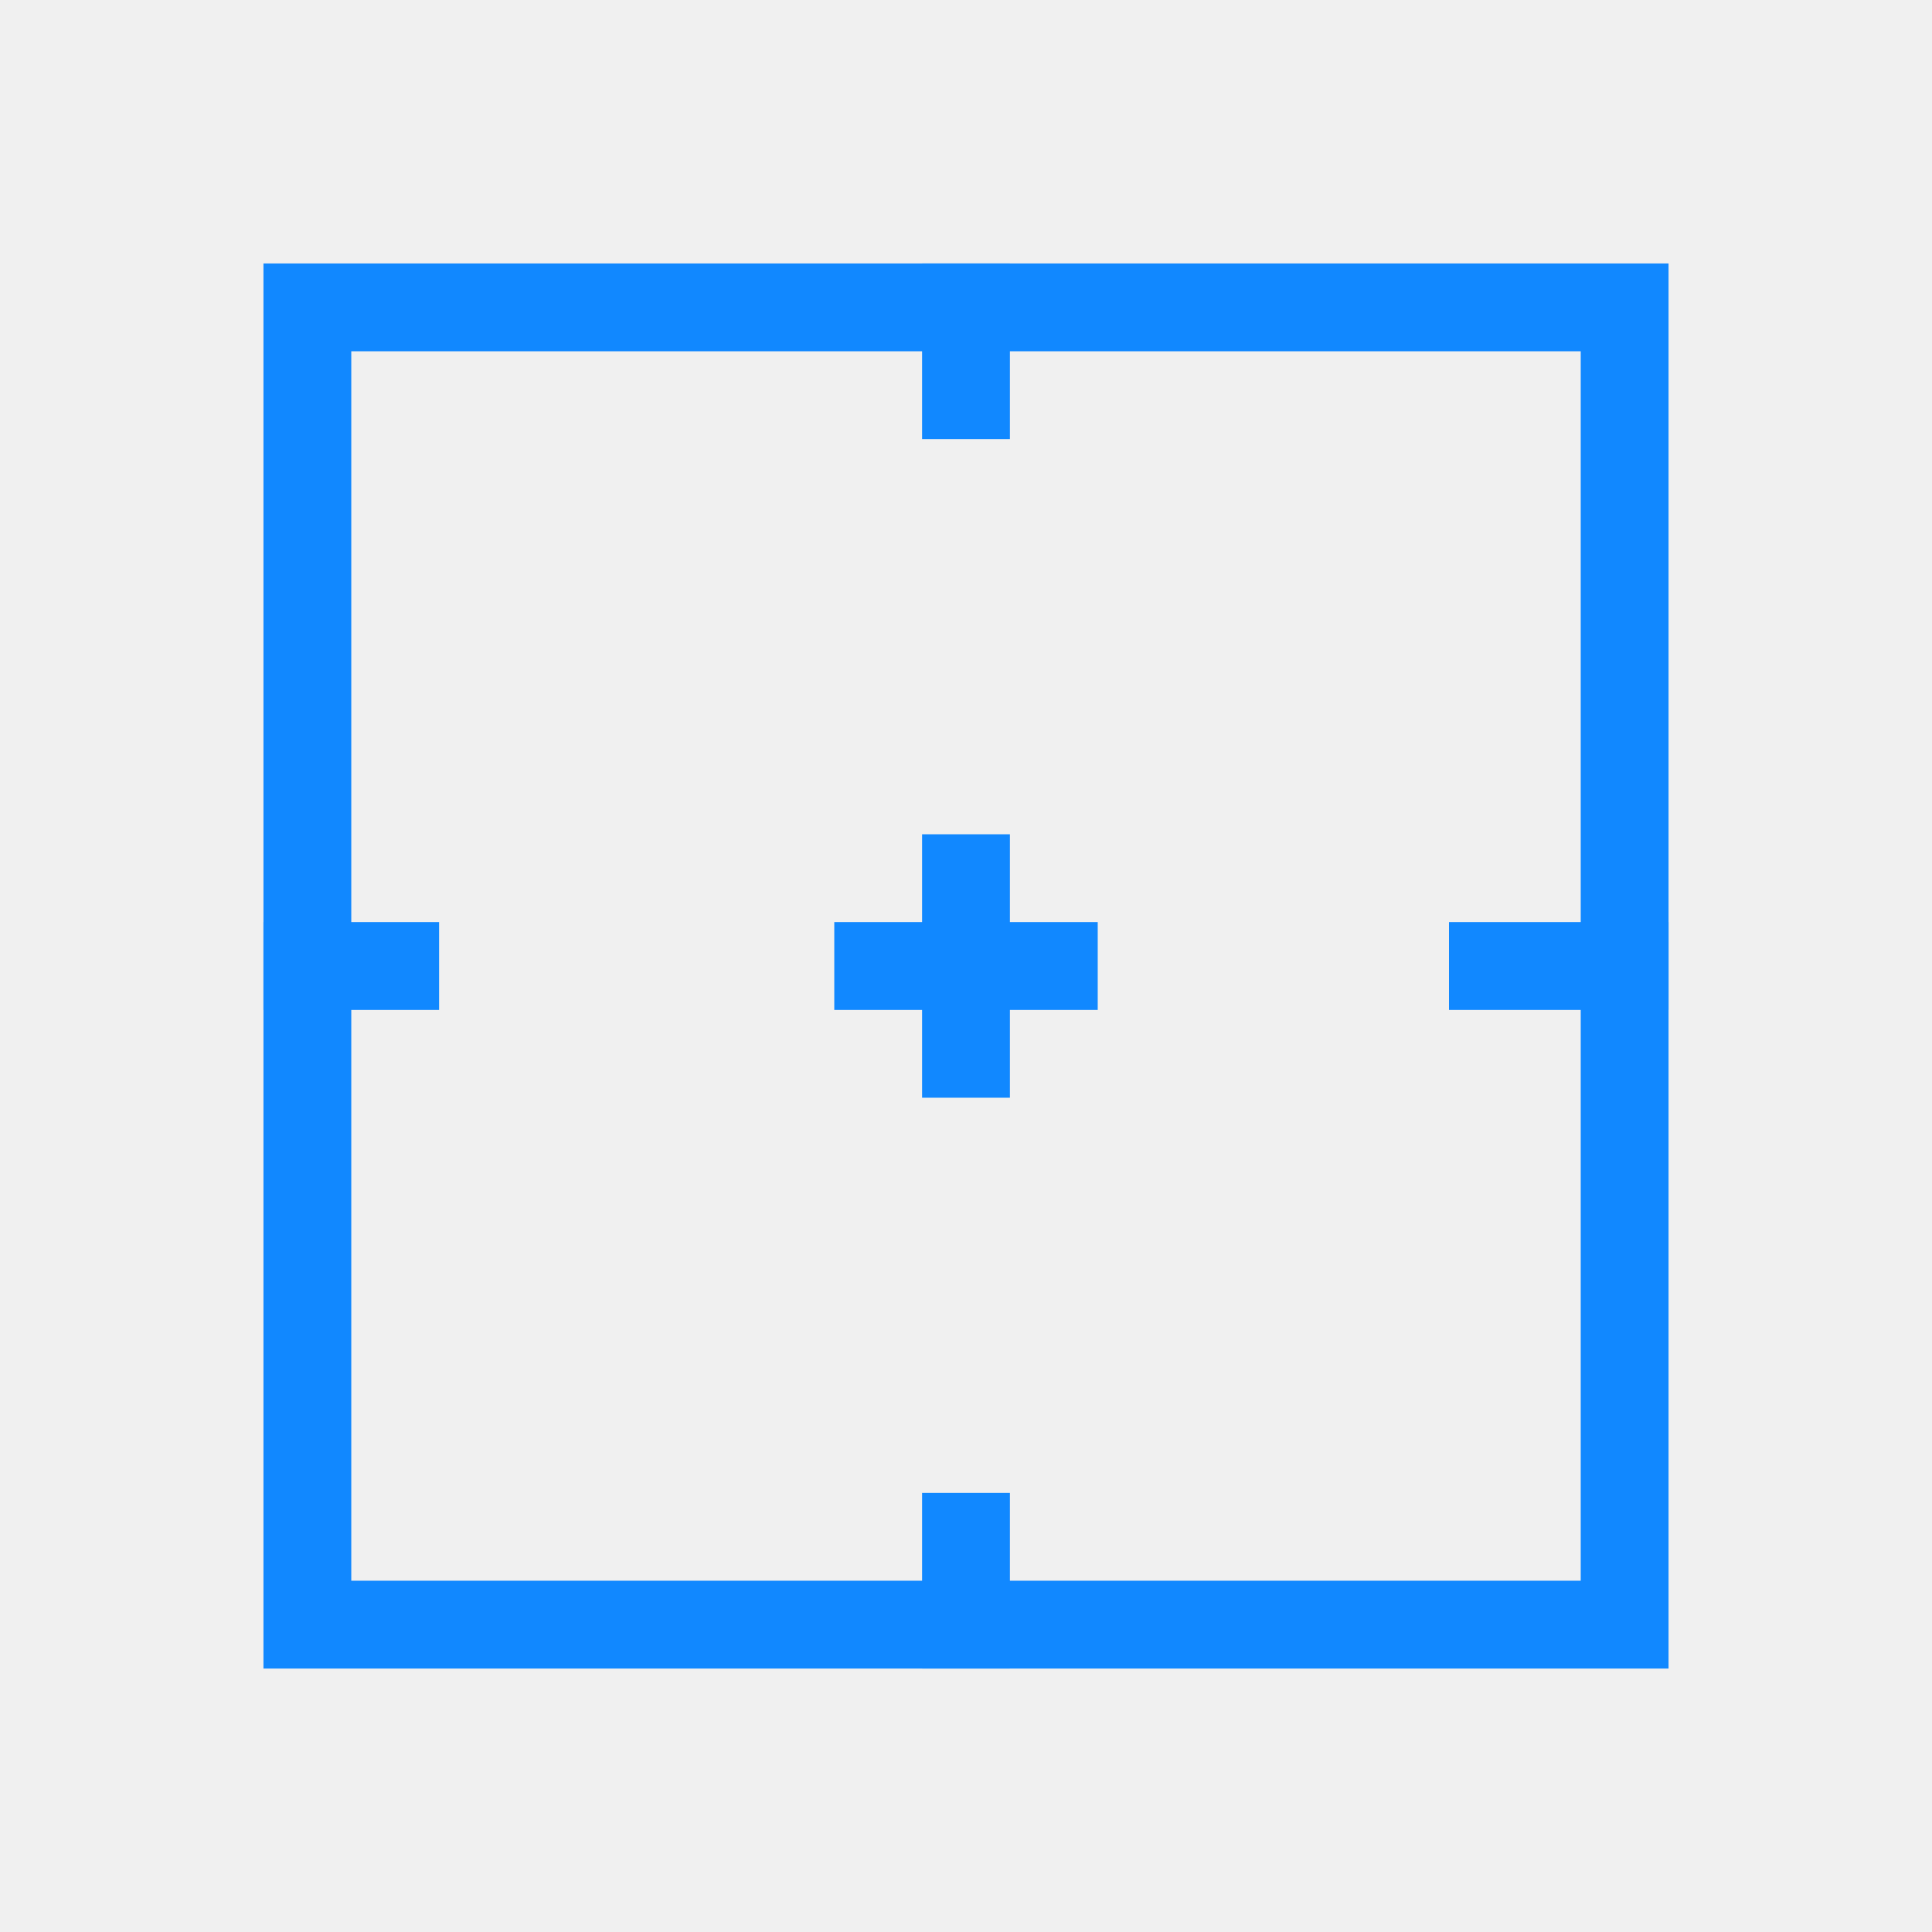
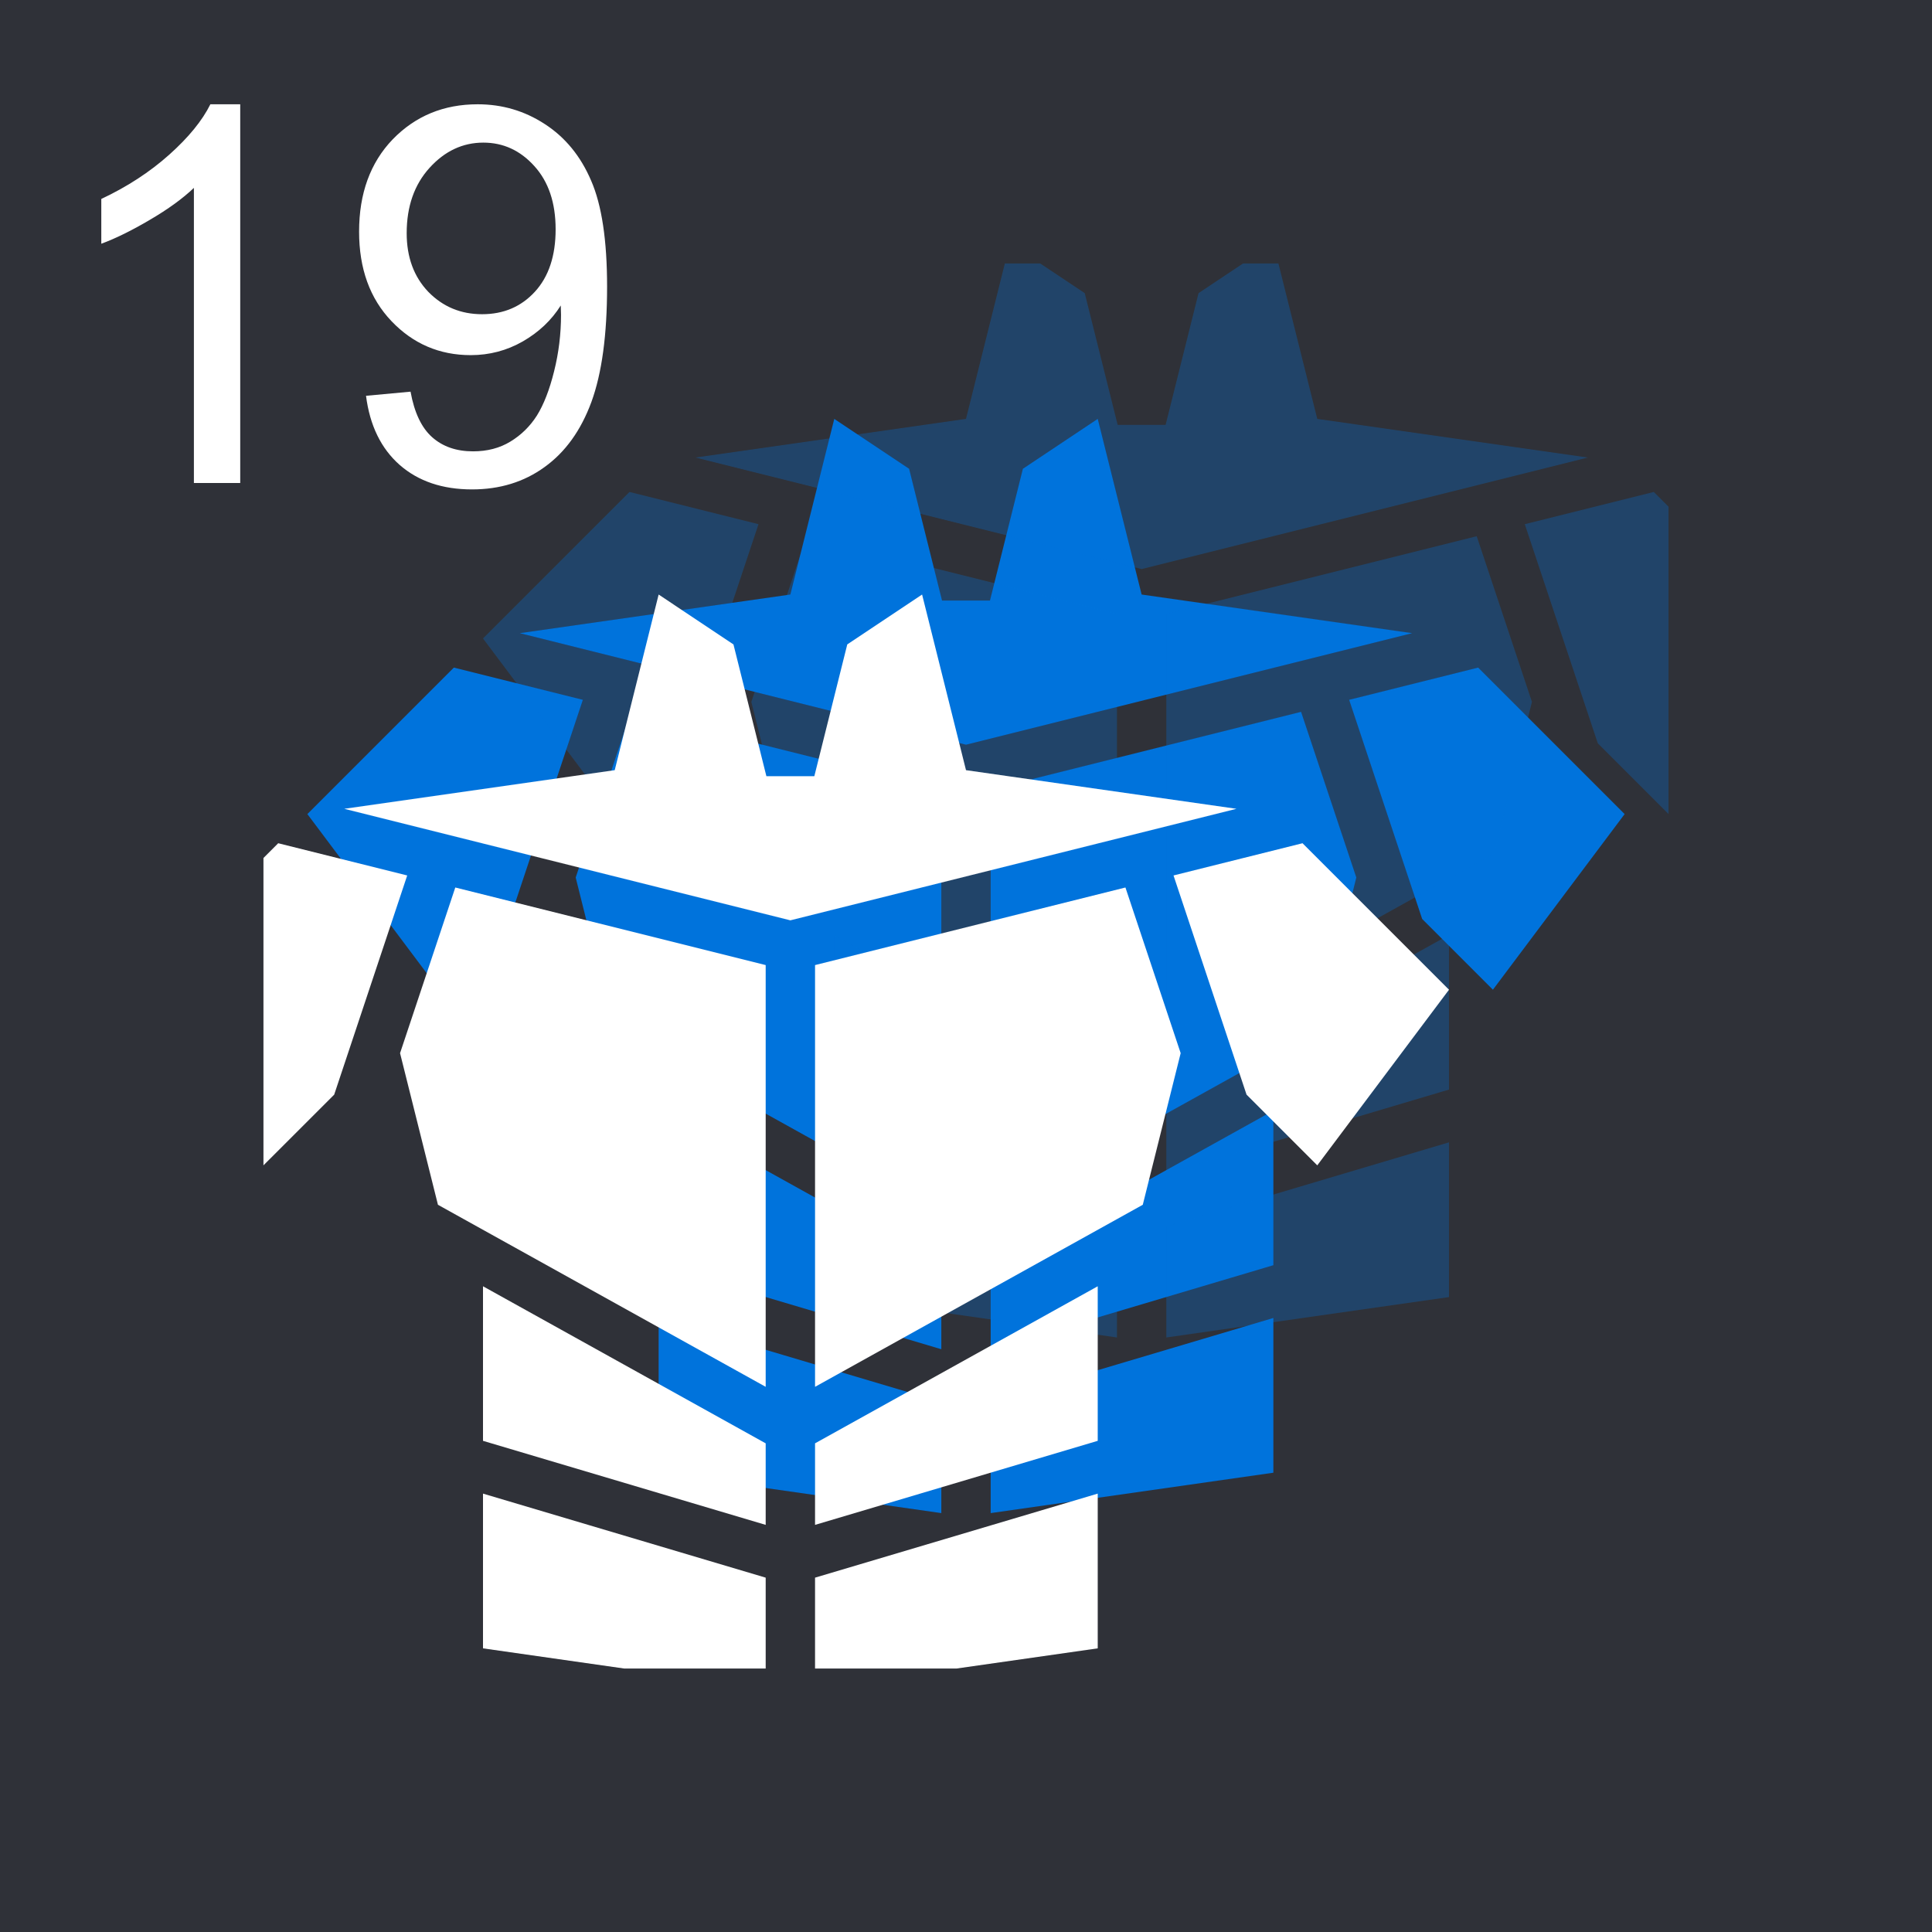
<svg xmlns="http://www.w3.org/2000/svg" width="44" height="44" viewBox="0 0 44 44" fill="none">
-   <rect x="7" y="7" width="30" height="30" stroke="#1188FF" stroke-width="2" />
-   <rect x="21" y="6" width="2" height="4" fill="#1188FF" />
-   <rect x="6" y="21" width="4" height="2" fill="#1188FF" />
-   <rect x="33" y="21" width="5" height="2" fill="#1188FF" />
-   <rect x="21" y="34" width="2" height="4" fill="#1188FF" />
-   <rect x="21" y="19" width="2" height="6" fill="#1188FF" />
-   <rect x="25" y="21" width="2" height="6" transform="rotate(90 25 21)" fill="#1188FF" />
+   <rect width="44" height="44" fill="#2F3138" />
+   <path d="M5.471 11H4.416V4.279C4.162 4.521 3.828 4.764 3.414 5.006C3.004 5.248 2.635 5.43 2.307 5.551V4.531C2.896 4.254 3.412 3.918 3.854 3.523C4.295 3.129 4.607 2.746 4.791 2.375H5.471V11ZM8.336 9.014L9.35 8.92C9.436 9.396 9.6 9.742 9.842 9.957C10.084 10.172 10.395 10.279 10.773 10.279C11.098 10.279 11.381 10.205 11.623 10.057C11.869 9.908 12.07 9.711 12.227 9.465C12.383 9.215 12.514 8.879 12.619 8.457C12.725 8.035 12.777 7.605 12.777 7.168C12.777 7.121 12.775 7.051 12.771 6.957C12.56 7.293 12.271 7.566 11.904 7.777C11.541 7.984 11.146 8.088 10.721 8.088C10.01 8.088 9.408 7.83 8.916 7.314C8.424 6.799 8.178 6.119 8.178 5.275C8.178 4.404 8.434 3.703 8.945 3.172C9.461 2.641 10.105 2.375 10.879 2.375C11.438 2.375 11.947 2.525 12.408 2.826C12.873 3.127 13.225 3.557 13.463 4.115C13.705 4.67 13.826 5.475 13.826 6.529C13.826 7.627 13.707 8.502 13.469 9.154C13.23 9.803 12.875 10.297 12.402 10.637C11.934 10.977 11.383 11.146 10.75 11.146C10.078 11.146 9.529 10.961 9.104 10.59C8.678 10.215 8.422 9.689 8.336 9.014ZM12.654 5.223C12.654 4.617 12.492 4.137 12.168 3.781C11.848 3.426 11.461 3.248 11.008 3.248C10.539 3.248 10.131 3.439 9.783 3.822C9.436 4.205 9.262 4.701 9.262 5.311C9.262 5.857 9.426 6.303 9.754 6.646C10.086 6.986 10.494 7.156 10.979 7.156C11.467 7.156 11.867 6.986 12.18 6.646C12.496 6.303 12.654 5.828 12.654 5.223Z" fill="white" />
+   <g clip-path="url(#clip0_315_143976)">
+     <path d="M19 9.54L18 13.54L11.839 14.42L22 16.96L32.16 14.42L26 13.54L25 9.54L23.296 10.676L22.546 13.677H21.454L20.704 10.676L19 9.54ZM10.336 15.204L7 18.54L10 22.54L11.611 20.93L13.274 15.938L10.336 15.204ZM33.664 15.204L30.726 15.938L32.389 20.929L34 22.54L37 18.54L33.664 15.204ZM14.369 16.212L13.111 19.985L13.974 23.438L21.438 27.584V17.979L14.369 16.212ZM29.631 16.212L22.562 17.979V27.584L30.026 23.438L30.889 19.985L29.631 16.212ZM15 25.294V28.814L21.438 30.728V28.871L15 25.294ZM29 25.294L22.562 28.871V30.728L29 28.814V25.294ZM15 30.016V33.54L21.438 34.46V31.93L15 30.016ZM29 30.016L22.562 31.93V34.46L29 33.54V30.016Z" fill="#0073DC" />
+     <path opacity="0.3" d="M23 5.54L22 9.54L15.839 10.42L26 12.96L36.16 10.42L30 9.54L29 5.54L27.296 6.676L26.546 9.676H25.454L24.704 6.676L23 5.54ZM14.336 11.204L11 14.54L14 18.54L15.611 16.93L17.274 11.938L14.336 11.204ZM37.664 11.204L34.726 11.938L36.389 16.929L38 18.54L41 14.54L37.664 11.204ZM18.369 12.212L17.111 15.985L17.974 19.438L25.438 23.584V13.979L18.369 12.212ZM33.631 12.212L26.562 13.979V23.584L34.026 19.438L34.889 15.985L33.631 12.212ZM19 21.294V24.814L25.438 26.728V24.871L19 21.294ZM33 21.294L26.562 24.871V26.728L33 24.814V21.294ZM19 26.016V29.54L25.438 30.46V27.93L19 26.016ZM33 26.016L26.562 27.93V30.46L33 29.54V26.016Z" fill="#0073DC" />
+     <path d="M15 13.54L14 17.54L7.84 18.42L18 20.96L28.16 18.42L22 17.54L21 13.54L19.296 14.676L18.546 17.677H17.454L16.704 14.676L15 13.54ZM6.336 19.204L3 22.54L6 26.54L7.611 24.93L9.274 19.938L6.336 19.204ZM29.664 19.204L26.726 19.938L28.389 24.929L30 26.54L33 22.54L29.664 19.204ZM10.369 20.212L9.111 23.985L9.974 27.438L17.438 31.584V21.979L10.369 20.212ZM25.631 20.212L18.562 21.979V31.584L26.026 27.438L26.889 23.985L25.631 20.212ZM11 29.294V32.814L17.438 34.728V32.871L11 29.294ZM25 29.294L18.562 32.871V34.728L25 32.814V29.294ZM11 34.016V37.54L17.438 38.46V35.93L11 34.016ZM25 34.016L18.562 35.93V38.46L25 37.54V34.016Z" fill="white" />
+   </g>
+   <defs>
+     <clipPath id="clip0_315_143976">
+       <rect width="32" height="32" fill="white" transform="translate(6 6)" />
+     </clipPath>
+   </defs>
</svg>
